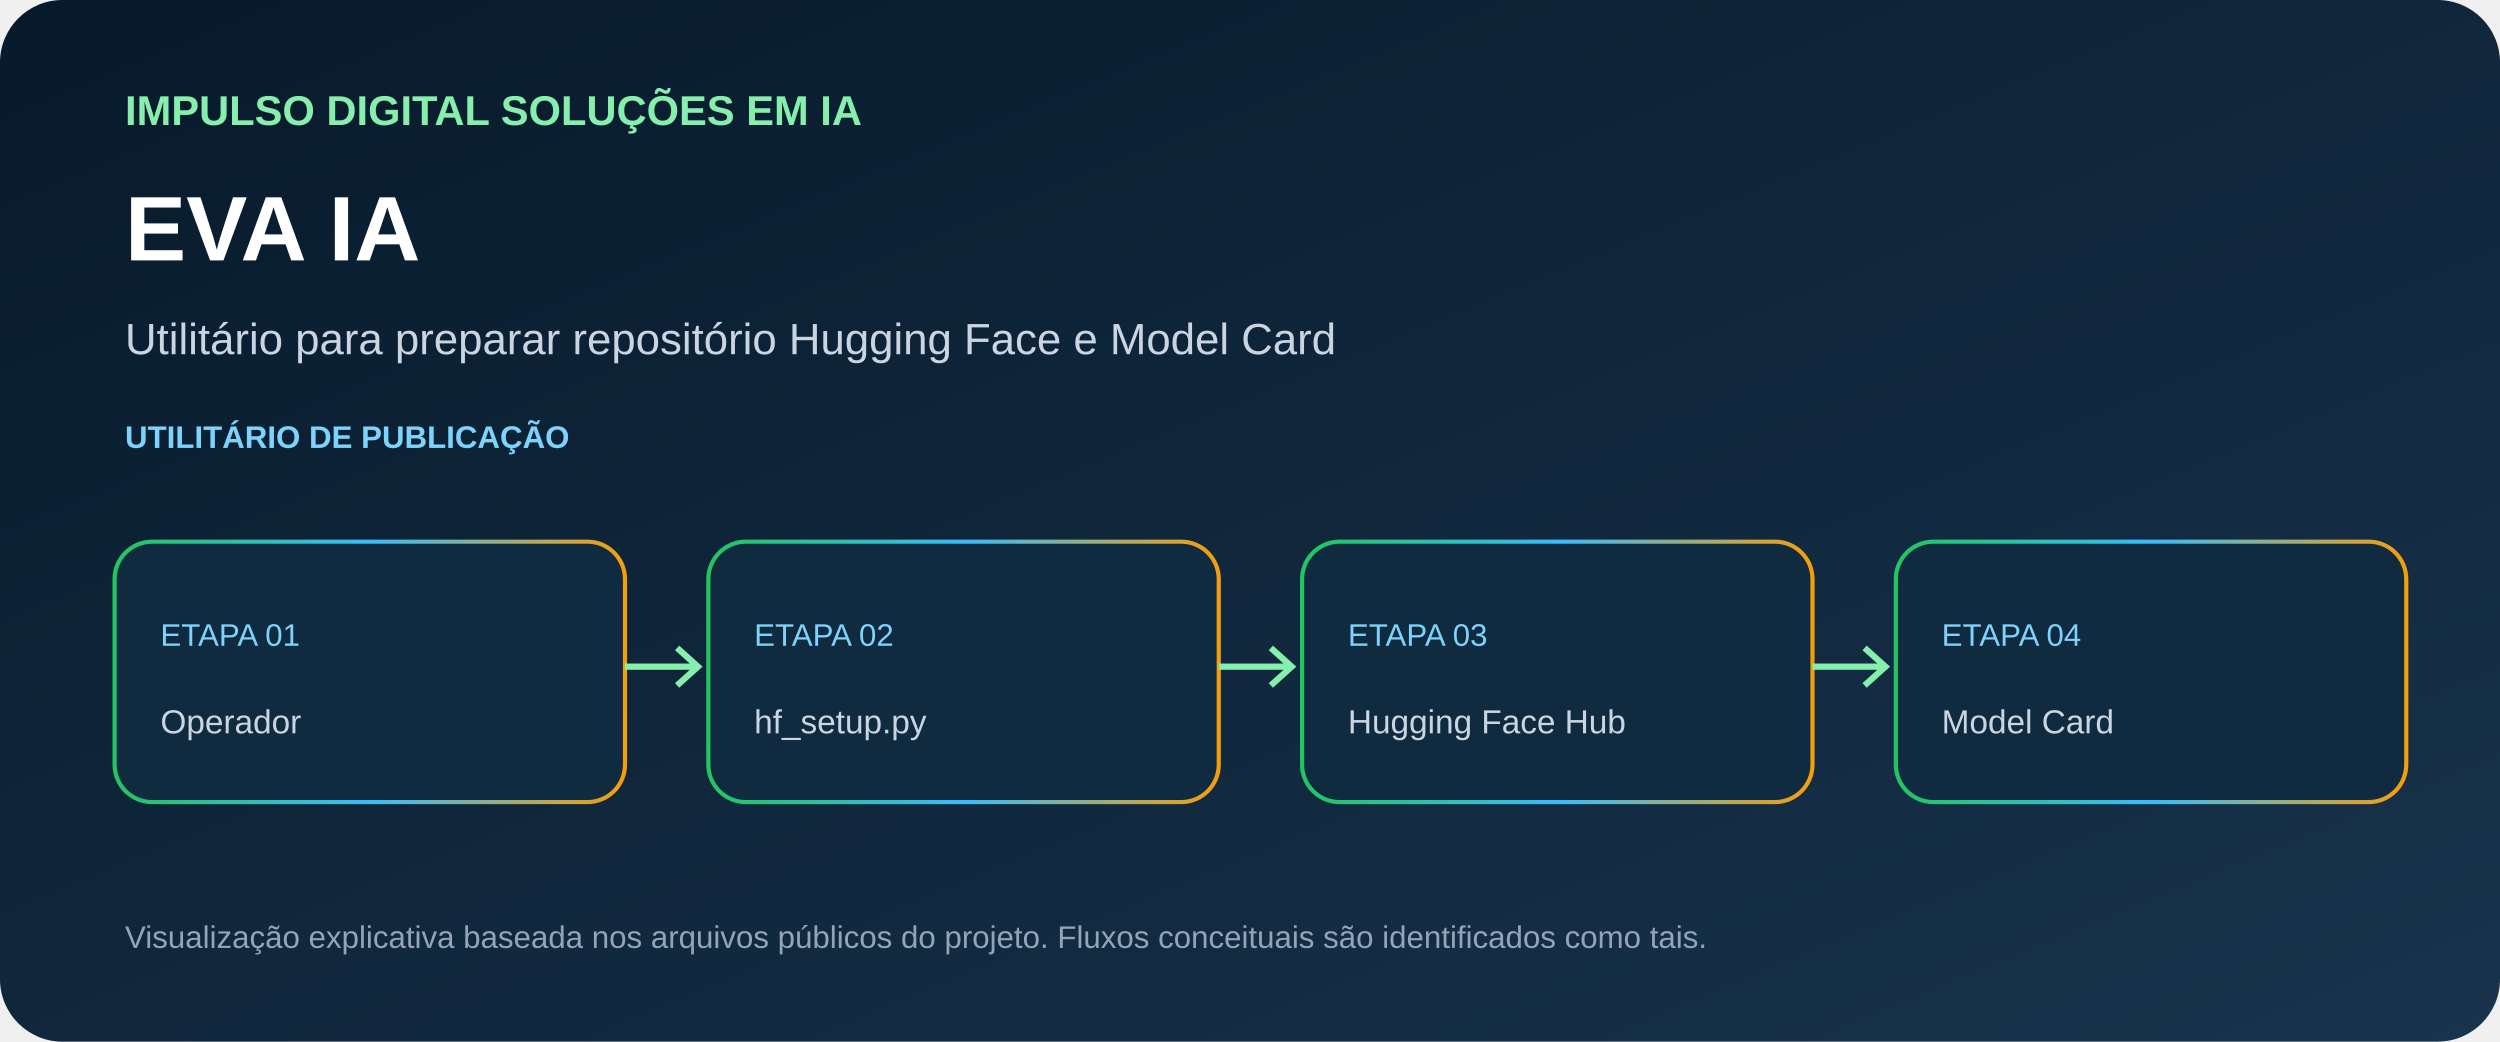
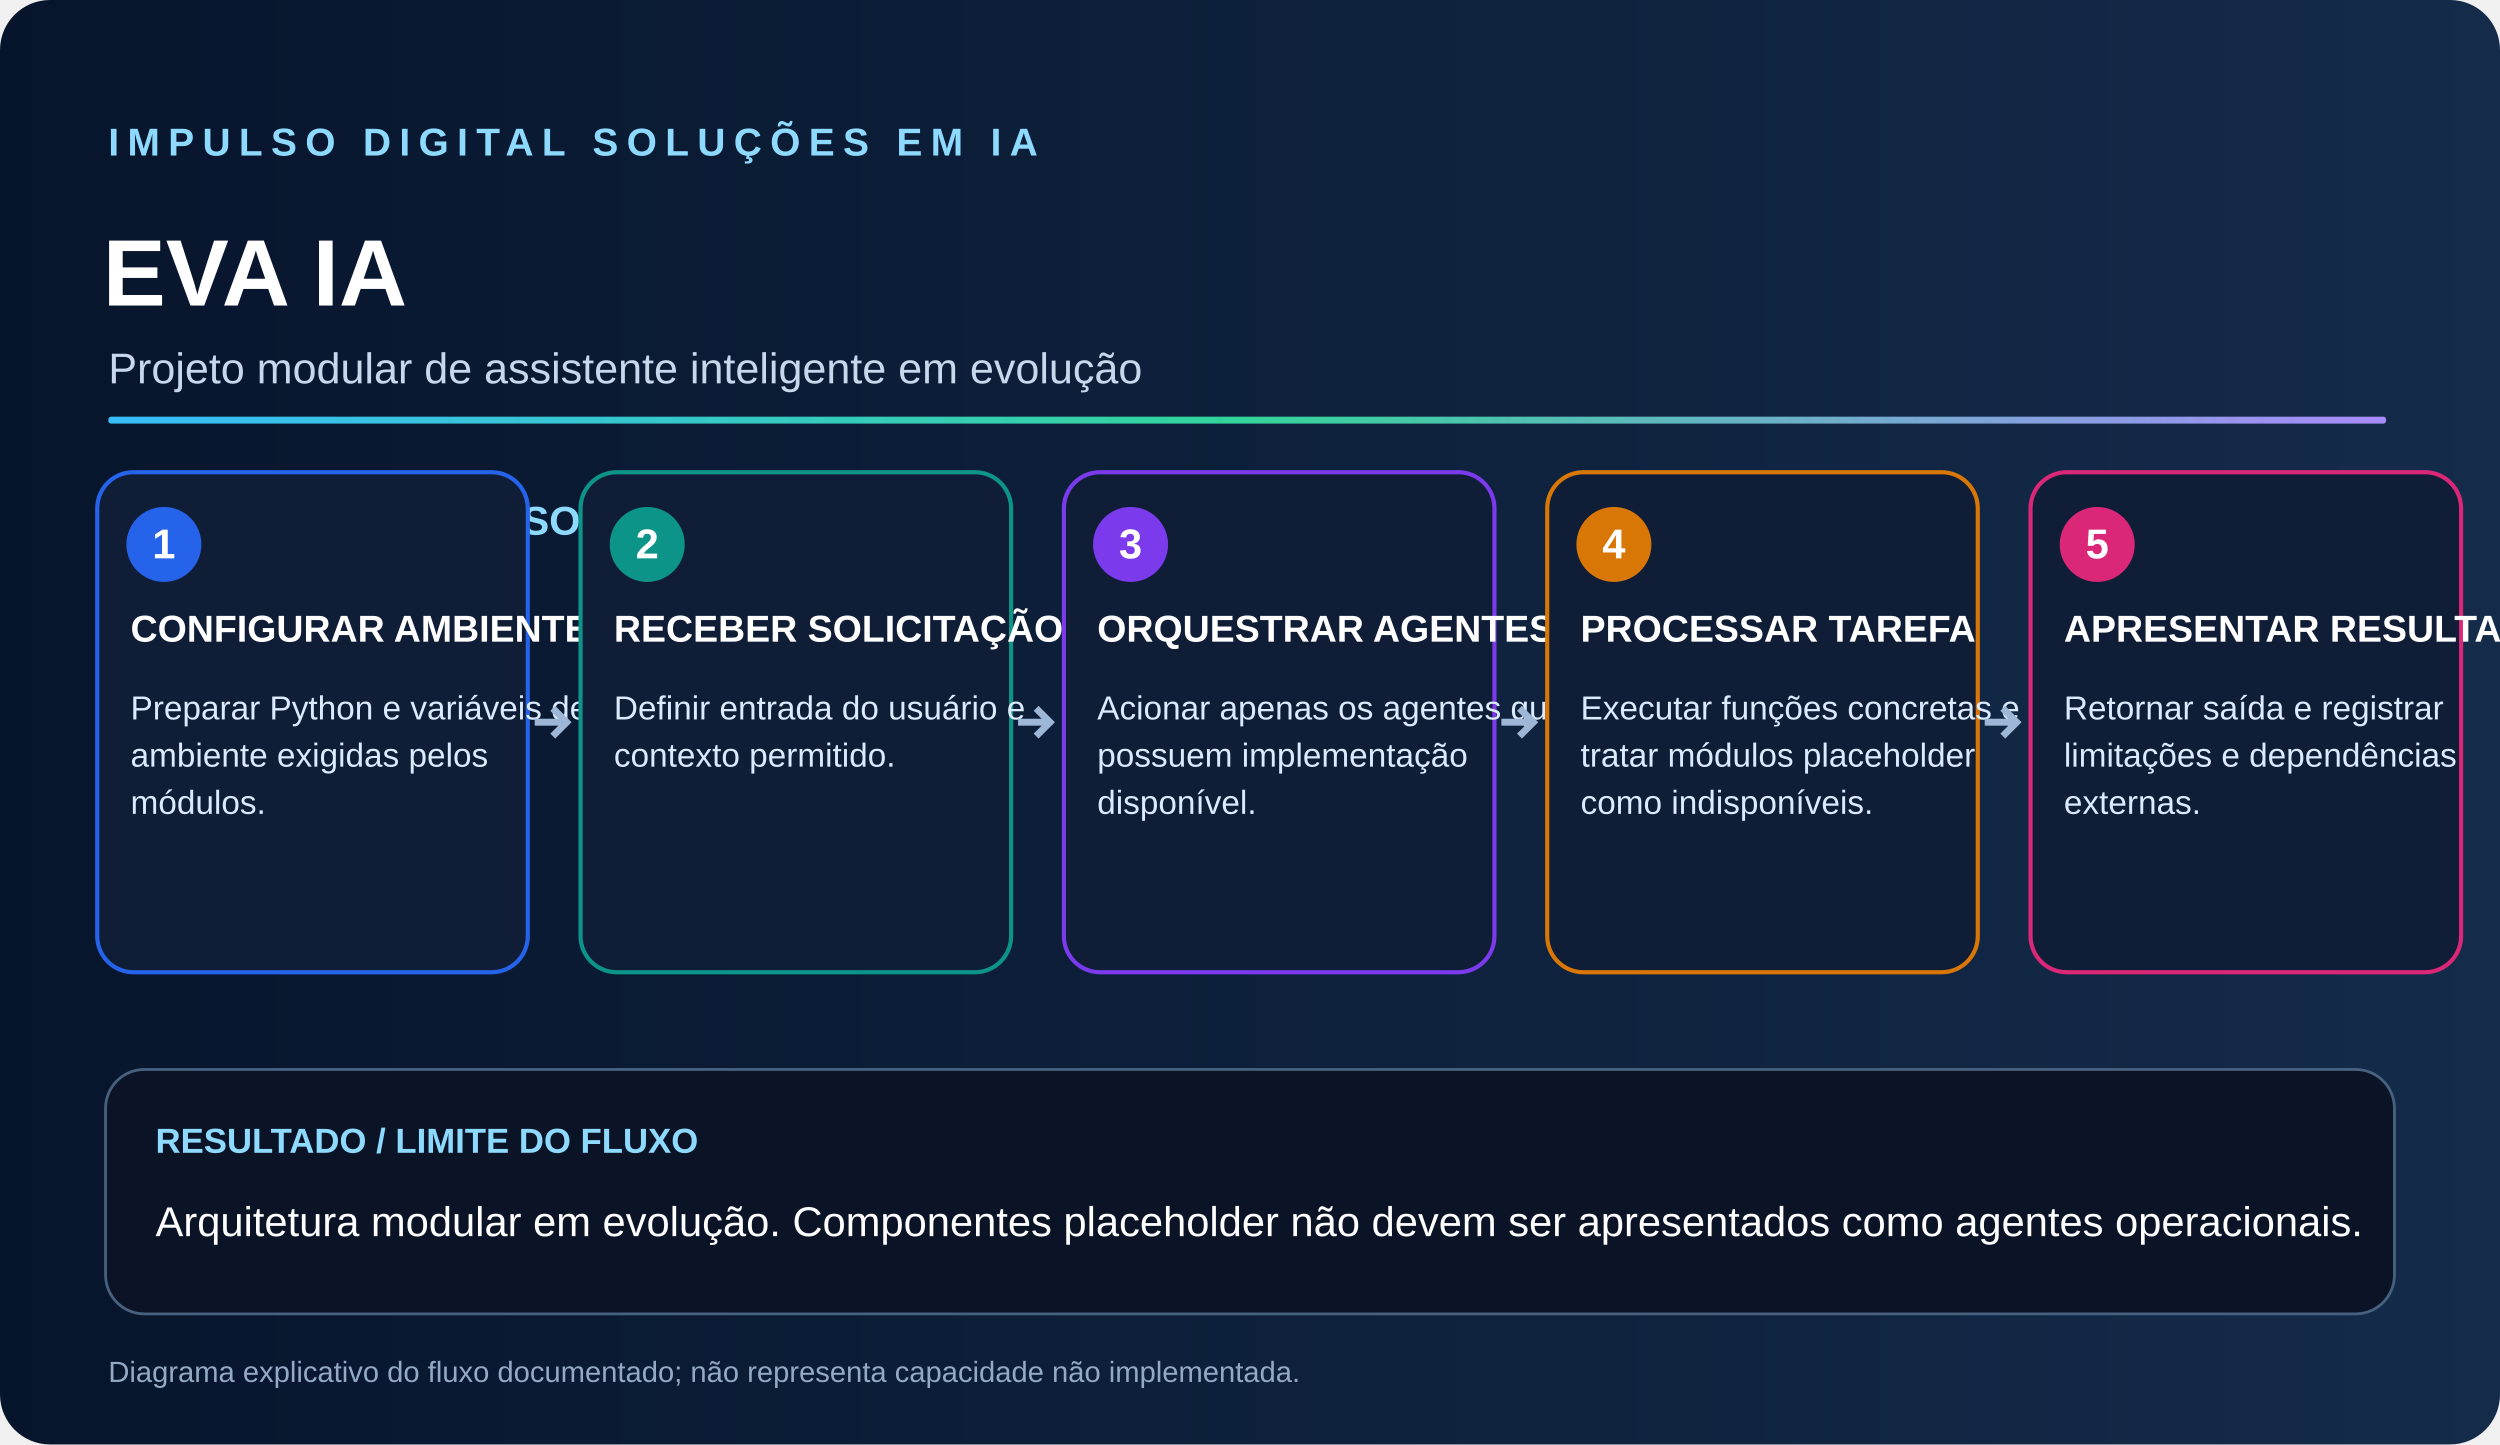
- <svg xmlns="http://www.w3.org/2000/svg" width="1200" height="500" viewBox="0 0 1200 500">
+ <svg xmlns="http://www.w3.org/2000/svg" width="1800" height="1040" viewBox="0 0 1800 1040" role="img">
  <defs>
-     <linearGradient id="b" x2="1" y2="1">
-       <stop stop-color="#071a2b" />
-       <stop offset="1" stop-color="#18334c" />
+     <linearGradient id="bg">
+       <stop stop-color="#07152c" />
+       <stop offset="1" stop-color="#142b4a" />
    </linearGradient>
-     <linearGradient id="g">
-       <stop stop-color="#22c55e" />
-       <stop offset=".5" stop-color="#38bdf8" />
-       <stop offset="1" stop-color="#f59e0b" />
+     <linearGradient id="line">
+       <stop stop-color="#38bdf8" />
+       <stop offset=".5" stop-color="#34d399" />
+       <stop offset="1" stop-color="#a78bfa" />
    </linearGradient>
  </defs>
-   <rect width="1200" height="500" rx="30" fill="url(#b)" />
-   <text x="60" y="60" fill="#86efac" font-family="Arial" font-size="20" font-weight="bold">IMPULSO DIGITAL SOLUÇÕES EM IA</text>
-   <text x="60" y="125" fill="white" font-family="Arial" font-size="44" font-weight="bold">EVA IA</text>
-   <text x="60" y="170" fill="#cbd5e1" font-family="Arial" font-size="21">Utilitário para preparar repositório Hugging Face e Model Card</text>
-   <text x="60" y="215" fill="#7dd3fc" font-family="Arial" font-size="15" font-weight="bold">UTILITÁRIO DE PUBLICAÇÃO</text>
-   <rect x="55" y="260" width="245" height="125" rx="18" fill="#102b40" stroke="url(#g)" stroke-width="2" />
-   <text x="77" y="310" fill="#7dd3fc" font-family="Arial" font-size="15">ETAPA 01</text>
-   <text x="77" y="352" fill="#cbd5e1" font-family="Arial,sans-serif" font-size="16">Operador</text>
-   <path d="M300 320h35m-10 -9 10 9-10 9" stroke="#86efac" stroke-width="3" fill="none" />
-   <rect x="340" y="260" width="245" height="125" rx="18" fill="#102b40" stroke="url(#g)" stroke-width="2" />
-   <text x="362" y="310" fill="#7dd3fc" font-family="Arial" font-size="15">ETAPA 02</text>
-   <text x="362" y="352" fill="#cbd5e1" font-family="Arial,sans-serif" font-size="16">hf_setup.py</text>
-   <path d="M585 320h35m-10 -9 10 9-10 9" stroke="#86efac" stroke-width="3" fill="none" />
-   <rect x="625" y="260" width="245" height="125" rx="18" fill="#102b40" stroke="url(#g)" stroke-width="2" />
-   <text x="647" y="310" fill="#7dd3fc" font-family="Arial" font-size="15">ETAPA 03</text>
-   <text x="647" y="352" fill="#cbd5e1" font-family="Arial,sans-serif" font-size="16">Hugging Face Hub</text>
-   <path d="M870 320h35m-10 -9 10 9-10 9" stroke="#86efac" stroke-width="3" fill="none" />
-   <rect x="910" y="260" width="245" height="125" rx="18" fill="#102b40" stroke="url(#g)" stroke-width="2" />
-   <text x="932" y="310" fill="#7dd3fc" font-family="Arial" font-size="15">ETAPA 04</text>
-   <text x="932" y="352" fill="#cbd5e1" font-family="Arial,sans-serif" font-size="16">Model Card</text>
-   <text x="60" y="455" fill="#94a3b8" font-family="Arial" font-size="15">Visualização explicativa baseada nos arquivos públicos do projeto. Fluxos conceituais são identificados como tais.</text>
+   <rect width="1800" height="1040" rx="36" fill="url(#bg)" />
+   <text x="78" y="112" font-family="Arial" font-size="28" font-weight="800" letter-spacing="6" fill="#8edaff">IMPULSO DIGITAL SOLUÇÕES EM IA</text>
+   <text x="74" y="220" font-family="Arial" font-size="68" font-weight="900" fill="#fff">EVA IA</text>
+   <text x="78" y="276" font-family="Arial" font-size="31" fill="#c7d8ed">Projeto modular de assistente inteligente em evolução</text>
+   <rect x="78" y="300" width="1640" height="5" rx="2" fill="url(#line)" />
+   <text x="78" y="385" font-family="Arial" font-size="29" font-weight="800" fill="#8edaff">FLUXO PASSO A PASSO</text>
+   <rect x="70" y="340" width="310" height="360" rx="26" fill="#101d36" stroke="#2563eb" stroke-width="3" />
+   <circle cx="118" cy="392" r="27" fill="#2563eb" />
+   <text x="118" y="402" text-anchor="middle" font-family="Arial" font-size="30" font-weight="800" fill="#fff">1</text>
+   <text x="94" y="462" font-family="Arial" font-size="27" font-weight="800" fill="#fff">CONFIGURAR AMBIENTE</text>
+   <text x="94" y="518" font-family="Arial" font-size="24" fill="#dbeafe">
+     <tspan x="94" dy="0">Preparar Python e variáveis de</tspan>
+     <tspan x="94" dy="34">ambiente exigidas pelos</tspan>
+     <tspan x="94" dy="34">módulos.</tspan>
+   </text>
+   <path d="M385 520h22m-9 -10l10 10 -10 10" fill="none" stroke="#9fb7d7" stroke-width="5" />
+   <rect x="418" y="340" width="310" height="360" rx="26" fill="#101d36" stroke="#0d9488" stroke-width="3" />
+   <circle cx="466" cy="392" r="27" fill="#0d9488" />
+   <text x="466" y="402" text-anchor="middle" font-family="Arial" font-size="30" font-weight="800" fill="#fff">2</text>
+   <text x="442" y="462" font-family="Arial" font-size="27" font-weight="800" fill="#fff">RECEBER SOLICITAÇÃO</text>
+   <text x="442" y="518" font-family="Arial" font-size="24" fill="#dbeafe">
+     <tspan x="442" dy="0">Definir entrada do usuário e</tspan>
+     <tspan x="442" dy="34">contexto permitido.</tspan>
+   </text>
+   <path d="M733 520h22m-9 -10l10 10 -10 10" fill="none" stroke="#9fb7d7" stroke-width="5" />
+   <rect x="766" y="340" width="310" height="360" rx="26" fill="#101d36" stroke="#7c3aed" stroke-width="3" />
+   <circle cx="814" cy="392" r="27" fill="#7c3aed" />
+   <text x="814" y="402" text-anchor="middle" font-family="Arial" font-size="30" font-weight="800" fill="#fff">3</text>
+   <text x="790" y="462" font-family="Arial" font-size="27" font-weight="800" fill="#fff">ORQUESTRAR AGENTES</text>
+   <text x="790" y="518" font-family="Arial" font-size="24" fill="#dbeafe">
+     <tspan x="790" dy="0">Acionar apenas os agentes que</tspan>
+     <tspan x="790" dy="34">possuem implementação</tspan>
+     <tspan x="790" dy="34">disponível.</tspan>
+   </text>
+   <path d="M1081 520h22m-9 -10l10 10 -10 10" fill="none" stroke="#9fb7d7" stroke-width="5" />
+   <rect x="1114" y="340" width="310" height="360" rx="26" fill="#101d36" stroke="#d97706" stroke-width="3" />
+   <circle cx="1162" cy="392" r="27" fill="#d97706" />
+   <text x="1162" y="402" text-anchor="middle" font-family="Arial" font-size="30" font-weight="800" fill="#fff">4</text>
+   <text x="1138" y="462" font-family="Arial" font-size="27" font-weight="800" fill="#fff">PROCESSAR TAREFA</text>
+   <text x="1138" y="518" font-family="Arial" font-size="24" fill="#dbeafe">
+     <tspan x="1138" dy="0">Executar funções concretas e</tspan>
+     <tspan x="1138" dy="34">tratar módulos placeholder</tspan>
+     <tspan x="1138" dy="34">como indisponíveis.</tspan>
+   </text>
+   <path d="M1429 520h22m-9 -10l10 10 -10 10" fill="none" stroke="#9fb7d7" stroke-width="5" />
+   <rect x="1462" y="340" width="310" height="360" rx="26" fill="#101d36" stroke="#db2777" stroke-width="3" />
+   <circle cx="1510" cy="392" r="27" fill="#db2777" />
+   <text x="1510" y="402" text-anchor="middle" font-family="Arial" font-size="30" font-weight="800" fill="#fff">5</text>
+   <text x="1486" y="462" font-family="Arial" font-size="27" font-weight="800" fill="#fff">APRESENTAR RESULTADO</text>
+   <text x="1486" y="518" font-family="Arial" font-size="24" fill="#dbeafe">
+     <tspan x="1486" dy="0">Retornar saída e registrar</tspan>
+     <tspan x="1486" dy="34">limitações e dependências</tspan>
+     <tspan x="1486" dy="34">externas.</tspan>
+   </text>
+   <rect x="76" y="770" width="1648" height="176" rx="28" fill="#0b1427" stroke="#47617e" stroke-width="2" />
+   <text x="112" y="830" font-family="Arial" font-size="25" font-weight="800" fill="#8edaff">RESULTADO / LIMITE DO FLUXO</text>
+   <text x="112" y="890" font-family="Arial" font-size="30" fill="#fff">Arquitetura modular em evolução. Componentes placeholder não devem ser apresentados como agentes operacionais.</text>
+   <text x="78" y="995" font-family="Arial" font-size="21" fill="#93a9c4">Diagrama explicativo do fluxo documentado; não representa capacidade não implementada.</text>
</svg>
